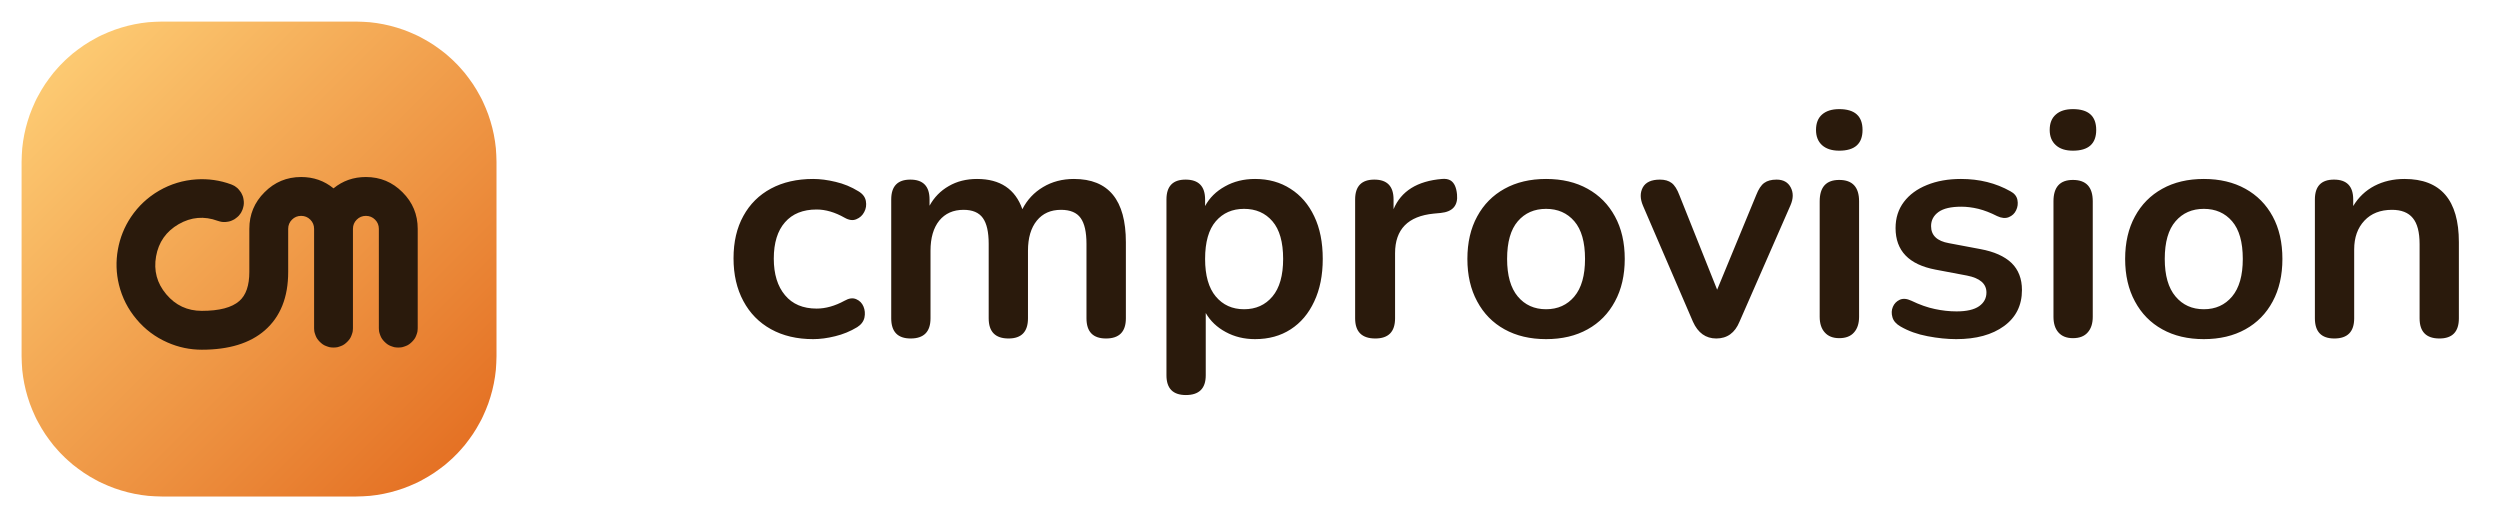
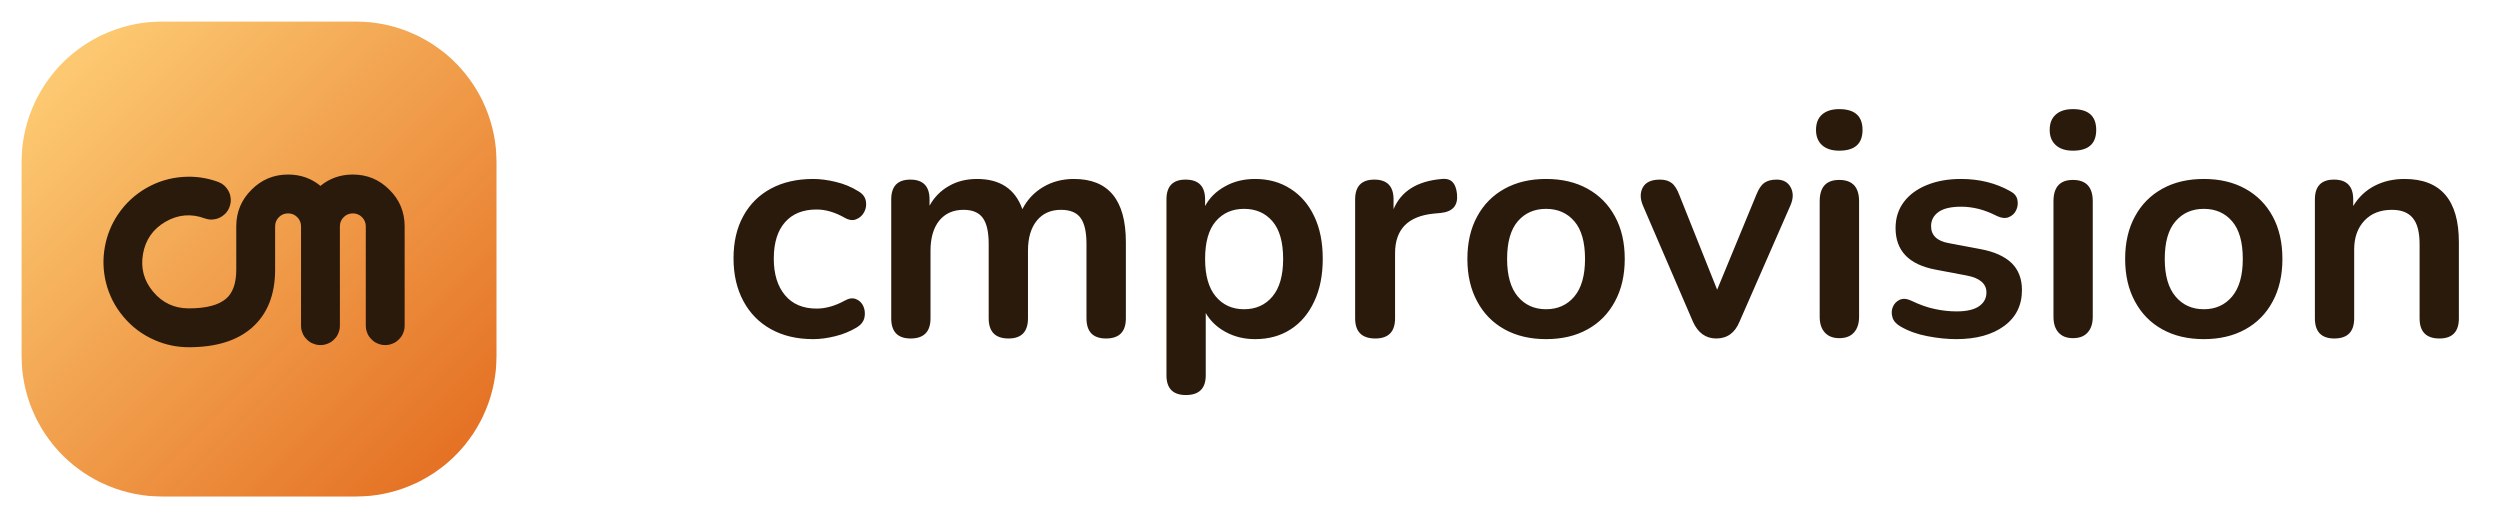
<svg xmlns="http://www.w3.org/2000/svg" viewBox="0 0 231.62 48" role="img" aria-label="cmprovision">
  <defs>
    <linearGradient id="cmp-tile" x1="0" y1="0" x2="1" y2="1">
      <stop offset="0" stop-color="#ffd37a" />
      <stop offset="1" stop-color="#e2681c" />
    </linearGradient>
  </defs>
  <path fill-rule="nonzero" d="M2 33L2 15Q2 14.68 2.02 14.36Q2.03 14.04 2.06 13.73Q2.09 13.41 2.14 13.09Q2.19 12.78 2.25 12.46Q2.31 12.15 2.39 11.84Q2.47 11.53 2.56 11.23Q2.65 10.92 2.76 10.62Q2.87 10.32 2.99 10.03Q3.11 9.73 3.25 9.44Q3.38 9.15 3.54 8.87Q3.69 8.59 3.85 8.32Q4.01 8.04 4.19 7.78Q4.37 7.51 4.56 7.26Q4.75 7 4.95 6.75Q5.15 6.51 5.37 6.27Q5.58 6.03 5.81 5.81Q6.03 5.58 6.27 5.37Q6.51 5.15 6.75 4.95Q7 4.75 7.26 4.56Q7.51 4.37 7.78 4.19Q8.04 4.01 8.32 3.85Q8.59 3.69 8.87 3.54Q9.15 3.38 9.44 3.25Q9.73 3.11 10.03 2.99Q10.32 2.87 10.62 2.76Q10.92 2.65 11.23 2.56Q11.53 2.47 11.84 2.39Q12.15 2.31 12.46 2.25Q12.78 2.19 13.09 2.14Q13.41 2.09 13.73 2.06Q14.04 2.03 14.36 2.02Q14.68 2 15 2L33 2Q33.32 2 33.64 2.02Q33.96 2.03 34.27 2.06Q34.59 2.09 34.91 2.14Q35.22 2.19 35.54 2.25Q35.85 2.31 36.16 2.39Q36.47 2.47 36.77 2.56Q37.08 2.65 37.38 2.76Q37.68 2.87 37.97 2.99Q38.27 3.11 38.56 3.25Q38.85 3.38 39.13 3.54Q39.41 3.69 39.68 3.85Q39.96 4.01 40.22 4.19Q40.49 4.37 40.74 4.56Q41 4.75 41.25 4.95Q41.49 5.15 41.73 5.37Q41.97 5.58 42.19 5.81Q42.42 6.03 42.63 6.27Q42.85 6.51 43.05 6.75Q43.25 7 43.44 7.26Q43.63 7.51 43.81 7.78Q43.99 8.04 44.15 8.32Q44.31 8.59 44.46 8.87Q44.62 9.15 44.75 9.44Q44.89 9.73 45.01 10.03Q45.13 10.32 45.24 10.62Q45.35 10.92 45.44 11.23Q45.53 11.53 45.61 11.84Q45.69 12.15 45.75 12.46Q45.81 12.78 45.86 13.09Q45.91 13.41 45.94 13.73Q45.97 14.04 45.98 14.36Q46 14.68 46 15L46 33Q46 33.32 45.98 33.64Q45.97 33.96 45.94 34.27Q45.91 34.59 45.86 34.91Q45.81 35.22 45.75 35.54Q45.69 35.85 45.61 36.16Q45.53 36.47 45.44 36.77Q45.35 37.08 45.24 37.38Q45.13 37.68 45.01 37.97Q44.89 38.27 44.75 38.56Q44.62 38.85 44.46 39.13Q44.31 39.41 44.15 39.68Q43.99 39.96 43.81 40.22Q43.63 40.49 43.44 40.74Q43.25 41 43.05 41.25Q42.85 41.49 42.63 41.73Q42.42 41.97 42.19 42.19Q41.97 42.42 41.73 42.63Q41.49 42.85 41.25 43.05Q41 43.25 40.74 43.44Q40.49 43.63 40.22 43.81Q39.96 43.99 39.68 44.15Q39.41 44.31 39.13 44.46Q38.85 44.62 38.56 44.75Q38.27 44.89 37.97 45.01Q37.68 45.13 37.38 45.24Q37.08 45.35 36.77 45.44Q36.47 45.53 36.16 45.61Q35.85 45.69 35.54 45.75Q35.22 45.81 34.91 45.86Q34.59 45.91 34.27 45.94Q33.96 45.97 33.64 45.98Q33.32 46 33 46L15 46Q14.68 46 14.36 45.98Q14.04 45.97 13.73 45.94Q13.41 45.91 13.09 45.86Q12.78 45.81 12.46 45.75Q12.15 45.69 11.84 45.61Q11.53 45.53 11.23 45.44Q10.92 45.35 10.62 45.24Q10.32 45.13 10.03 45.01Q9.73 44.89 9.44 44.75Q9.15 44.62 8.87 44.46Q8.59 44.31 8.32 44.15Q8.04 43.99 7.78 43.81Q7.51 43.63 7.26 43.44Q7 43.25 6.75 43.05Q6.51 42.85 6.27 42.63Q6.03 42.42 5.81 42.19Q5.58 41.97 5.37 41.73Q5.15 41.49 4.95 41.25Q4.75 41 4.56 40.74Q4.37 40.49 4.19 40.22Q4.01 39.96 3.85 39.68Q3.69 39.41 3.54 39.13Q3.38 38.85 3.25 38.56Q3.11 38.27 2.99 37.97Q2.87 37.68 2.76 37.38Q2.65 37.08 2.56 36.77Q2.47 36.47 2.39 36.16Q2.31 35.85 2.25 35.54Q2.19 35.22 2.14 34.91Q2.09 34.59 2.06 34.27Q2.03 33.96 2.02 33.64Q2 33.32 2 33Z" fill="url(#cmp-tile)" />
-   <path fill-rule="evenodd" d="M16.55 20.77Q18.29 19.77 20.17 20.46Q20.26 20.49 20.34 20.51Q20.43 20.54 20.51 20.55Q20.6 20.56 20.69 20.57Q20.78 20.57 20.87 20.57Q20.96 20.56 21.04 20.55Q21.13 20.54 21.22 20.52Q21.3 20.5 21.39 20.47Q21.47 20.44 21.55 20.4Q21.63 20.36 21.71 20.32Q21.78 20.27 21.85 20.22Q21.92 20.17 21.99 20.11Q22.06 20.05 22.12 19.99Q22.18 19.92 22.23 19.85Q22.28 19.78 22.33 19.71Q22.37 19.63 22.41 19.55Q22.45 19.47 22.48 19.39Q22.51 19.3 22.53 19.22Q22.56 19.13 22.57 19.05Q22.58 18.96 22.59 18.87Q22.59 18.78 22.59 18.69Q22.58 18.6 22.57 18.52Q22.56 18.43 22.54 18.34Q22.52 18.26 22.49 18.17Q22.46 18.09 22.42 18.01Q22.38 17.93 22.34 17.85Q22.29 17.78 22.24 17.71Q22.19 17.64 22.13 17.57Q22.07 17.5 22.01 17.44Q21.94 17.38 21.87 17.33Q21.8 17.28 21.73 17.23Q21.65 17.19 21.57 17.15Q21.49 17.11 21.41 17.08Q19.85 16.51 18.19 16.62Q16.35 16.74 14.75 17.66Q13.16 18.58 12.13 20.11Q11.21 21.49 10.92 23.13Q10.63 24.76 11.02 26.38Q11.46 28.17 12.65 29.58Q13.83 30.99 15.52 31.73Q17.04 32.4 18.7 32.4Q22.47 32.4 24.53 30.61Q26.7 28.72 26.7 25.2L26.7 21.2Q26.7 20.7 27.05 20.35Q27.4 20 27.9 20Q28.4 20 28.75 20.35Q29.1 20.7 29.1 21.2L29.1 30.4Q29.1 30.49 29.11 30.58Q29.12 30.66 29.13 30.75Q29.15 30.84 29.18 30.92Q29.2 31.01 29.24 31.09Q29.27 31.17 29.31 31.25Q29.35 31.33 29.4 31.4Q29.45 31.47 29.51 31.54Q29.56 31.61 29.63 31.67Q29.69 31.74 29.76 31.79Q29.83 31.85 29.9 31.9Q29.97 31.95 30.05 31.99Q30.13 32.03 30.21 32.06Q30.29 32.1 30.38 32.12Q30.46 32.15 30.55 32.17Q30.64 32.18 30.72 32.19Q30.81 32.2 30.9 32.2Q30.99 32.2 31.08 32.19Q31.16 32.18 31.25 32.17Q31.34 32.15 31.42 32.12Q31.51 32.1 31.59 32.06Q31.67 32.03 31.75 31.99Q31.83 31.95 31.9 31.9Q31.97 31.85 32.04 31.79Q32.11 31.74 32.17 31.67Q32.24 31.61 32.29 31.54Q32.35 31.47 32.4 31.4Q32.45 31.33 32.49 31.25Q32.53 31.17 32.56 31.09Q32.6 31.01 32.62 30.92Q32.65 30.84 32.67 30.75Q32.68 30.66 32.69 30.58Q32.7 30.49 32.7 30.4L32.7 21.2Q32.7 20.7 33.05 20.35Q33.4 20 33.9 20Q34.4 20 34.75 20.35Q35.1 20.7 35.1 21.2L35.1 30.4Q35.1 30.49 35.11 30.58Q35.12 30.66 35.13 30.75Q35.15 30.84 35.18 30.92Q35.2 31.01 35.24 31.09Q35.27 31.17 35.31 31.25Q35.35 31.33 35.4 31.4Q35.45 31.47 35.51 31.54Q35.56 31.61 35.63 31.67Q35.69 31.74 35.76 31.79Q35.83 31.85 35.9 31.9Q35.97 31.95 36.05 31.99Q36.13 32.03 36.21 32.06Q36.29 32.1 36.38 32.12Q36.46 32.15 36.55 32.17Q36.64 32.18 36.72 32.19Q36.81 32.2 36.9 32.2Q36.99 32.2 37.08 32.19Q37.16 32.18 37.25 32.17Q37.34 32.15 37.42 32.12Q37.51 32.1 37.59 32.06Q37.67 32.03 37.75 31.99Q37.83 31.95 37.9 31.9Q37.97 31.85 38.04 31.79Q38.11 31.74 38.17 31.67Q38.24 31.61 38.29 31.54Q38.35 31.47 38.4 31.4Q38.45 31.33 38.49 31.25Q38.53 31.17 38.56 31.09Q38.6 31.01 38.62 30.92Q38.65 30.84 38.67 30.75Q38.68 30.66 38.69 30.58Q38.7 30.49 38.7 30.4L38.7 21.2Q38.7 19.21 37.29 17.81Q35.89 16.4 33.9 16.4Q32.18 16.4 30.9 17.45Q29.62 16.4 27.9 16.4Q25.91 16.4 24.51 17.81Q23.1 19.21 23.1 21.2L23.1 25.2Q23.1 27.08 22.17 27.89Q21.13 28.8 18.7 28.8Q16.69 28.8 15.4 27.26Q14.11 25.73 14.46 23.75Q14.81 21.78 16.55 20.77Z" fill="#2a1a0c" />
+   <path fill-rule="evenodd" d="M15.34 20.54Q17.08 19.54 18.96 20.23Q19.05 20.26 19.13 20.28Q19.22 20.31 19.3 20.32Q19.39 20.33 19.48 20.34Q19.57 20.34 19.66 20.34Q19.75 20.33 19.83 20.32Q19.92 20.31 20.01 20.29Q20.09 20.27 20.18 20.24Q20.26 20.21 20.34 20.17Q20.42 20.13 20.5 20.09Q20.57 20.04 20.64 19.99Q20.71 19.94 20.78 19.88Q20.85 19.82 20.91 19.76Q20.97 19.69 21.02 19.62Q21.07 19.55 21.12 19.48Q21.16 19.4 21.2 19.32Q21.24 19.24 21.27 19.16Q21.3 19.07 21.32 18.99Q21.35 18.9 21.36 18.82Q21.37 18.73 21.38 18.64Q21.38 18.55 21.38 18.46Q21.37 18.37 21.36 18.29Q21.35 18.2 21.33 18.11Q21.31 18.03 21.28 17.94Q21.25 17.86 21.21 17.78Q21.17 17.7 21.13 17.62Q21.08 17.55 21.03 17.48Q20.98 17.41 20.92 17.34Q20.86 17.27 20.8 17.21Q20.73 17.15 20.66 17.1Q20.59 17.05 20.52 17Q20.44 16.96 20.36 16.92Q20.28 16.88 20.2 16.85Q18.64 16.28 16.98 16.39Q15.14 16.51 13.54 17.43Q11.95 18.35 10.92 19.88Q10 21.26 9.71 22.9Q9.42 24.53 9.81 26.15Q10.25 27.94 11.44 29.35Q12.62 30.76 14.31 31.5Q15.83 32.17 17.49 32.17Q21.26 32.17 23.32 30.38Q25.49 28.49 25.49 24.97L25.49 20.97Q25.49 20.47 25.84 20.12Q26.19 19.77 26.69 19.77Q27.19 19.77 27.54 20.12Q27.89 20.47 27.89 20.97L27.89 20.97L27.89 30.17Q27.89 30.26 27.9 30.35Q27.91 30.43 27.92 30.52Q27.94 30.61 27.97 30.69Q27.99 30.78 28.03 30.86Q28.06 30.94 28.1 31.02Q28.14 31.1 28.19 31.17Q28.24 31.24 28.3 31.31Q28.35 31.38 28.42 31.44Q28.48 31.51 28.55 31.56Q28.62 31.62 28.69 31.67Q28.76 31.72 28.84 31.76Q28.92 31.8 29 31.83Q29.08 31.87 29.17 31.89Q29.25 31.92 29.34 31.94Q29.43 31.95 29.51 31.96Q29.6 31.97 29.69 31.97Q29.78 31.97 29.87 31.96Q29.95 31.95 30.04 31.94Q30.13 31.92 30.21 31.89Q30.3 31.87 30.38 31.83Q30.46 31.8 30.54 31.76Q30.62 31.72 30.69 31.67Q30.76 31.62 30.83 31.56Q30.9 31.51 30.96 31.44Q31.03 31.38 31.08 31.31Q31.14 31.24 31.19 31.17Q31.24 31.1 31.28 31.02Q31.32 30.94 31.35 30.86Q31.39 30.78 31.41 30.69Q31.44 30.61 31.46 30.52Q31.47 30.43 31.48 30.35Q31.49 30.26 31.49 30.17L31.49 20.97Q31.49 20.47 31.84 20.12Q32.19 19.77 32.69 19.77Q33.19 19.77 33.54 20.12Q33.89 20.48 33.89 20.97L33.89 30.17Q33.89 30.26 33.9 30.35Q33.91 30.43 33.92 30.52Q33.94 30.61 33.97 30.69Q33.99 30.78 34.03 30.86Q34.06 30.94 34.1 31.02Q34.14 31.1 34.19 31.17Q34.24 31.24 34.3 31.31Q34.35 31.38 34.42 31.44Q34.48 31.51 34.55 31.56Q34.62 31.62 34.69 31.67Q34.76 31.72 34.84 31.76Q34.92 31.8 35 31.83Q35.08 31.87 35.17 31.89Q35.25 31.92 35.34 31.94Q35.43 31.95 35.51 31.96Q35.6 31.97 35.69 31.97Q35.78 31.97 35.87 31.96Q35.95 31.95 36.04 31.94Q36.13 31.92 36.21 31.89Q36.3 31.87 36.38 31.83Q36.46 31.8 36.54 31.76Q36.62 31.72 36.69 31.67Q36.76 31.62 36.83 31.56Q36.9 31.51 36.96 31.44Q37.03 31.38 37.08 31.31Q37.14 31.24 37.19 31.17Q37.24 31.1 37.28 31.02Q37.32 30.94 37.35 30.86Q37.39 30.78 37.41 30.69Q37.44 30.61 37.46 30.52Q37.47 30.43 37.48 30.35Q37.49 30.26 37.49 30.17L37.49 20.97Q37.49 18.98 36.08 17.58Q34.68 16.17 32.69 16.17Q30.97 16.17 29.69 17.22Q28.41 16.17 26.69 16.17Q24.7 16.17 23.3 17.58Q21.89 18.98 21.89 20.97L21.89 24.97Q21.89 26.85 20.96 27.66Q19.92 28.57 17.49 28.57Q15.48 28.57 14.19 27.03Q12.9 25.5 13.25 23.52Q13.6 21.55 15.34 20.54Z" fill="#2a1a0c" />
  <path fill-rule="evenodd" d="M168.81 13.45Q169.38 13.96 170.4 13.96Q172.56 13.96 172.56 12.04Q172.56 10.11 170.4 10.11Q169.38 10.11 168.81 10.61Q168.25 11.1 168.25 12.04Q168.25 12.94 168.81 13.45ZM190.47 13.45Q191.03 13.96 192.05 13.96Q194.21 13.96 194.21 12.04Q194.21 10.11 192.05 10.11Q191.03 10.11 190.47 10.61Q189.9 11.1 189.9 12.04Q189.9 12.94 190.47 13.45ZM125.55 29.49Q125.55 31.36 127.42 31.36Q129.25 31.36 129.25 29.49L129.25 23.46Q129.25 20.14 132.84 19.79L133.48 19.73Q135.14 19.56 134.99 18.01Q134.9 17.05 134.41 16.73Q134.09 16.53 133.59 16.58Q130.16 16.87 129.11 19.38L129.11 18.48Q129.11 16.64 127.33 16.64Q125.55 16.64 125.55 18.48L125.55 29.49ZM71.43 30.5Q73.09 31.42 75.34 31.42Q76.3 31.42 77.38 31.15Q78.46 30.89 79.42 30.31Q79.97 29.96 80.09 29.42Q80.2 28.88 80 28.4Q79.8 27.92 79.33 27.72Q78.86 27.51 78.25 27.86Q76.91 28.59 75.66 28.59Q73.76 28.59 72.73 27.35Q71.69 26.11 71.69 23.96Q71.69 21.77 72.73 20.59Q73.76 19.41 75.66 19.41Q76.91 19.41 78.25 20.17Q78.86 20.52 79.34 20.31Q79.83 20.11 80.07 19.64Q80.32 19.18 80.22 18.62Q80.12 18.07 79.53 17.72Q78.54 17.11 77.42 16.85Q76.3 16.58 75.34 16.58Q73.09 16.58 71.43 17.47Q69.77 18.36 68.87 20.01Q67.96 21.65 67.96 23.93Q67.96 26.2 68.87 27.89Q69.77 29.58 71.43 30.5ZM82.57 29.49Q82.57 31.36 84.37 31.36Q86.21 31.36 86.21 29.49L86.21 23.23Q86.21 21.45 87.02 20.44Q87.84 19.44 89.27 19.44Q90.52 19.44 91.06 20.2Q91.6 20.95 91.6 22.59L91.6 29.49Q91.6 31.36 93.44 31.36Q95.24 31.36 95.24 29.49L95.24 23.23Q95.24 21.45 96.06 20.44Q96.87 19.44 98.3 19.44Q99.58 19.44 100.12 20.2Q100.66 20.95 100.66 22.59L100.66 29.49Q100.66 31.36 102.47 31.36Q104.31 31.36 104.31 29.49L104.31 22.44Q104.31 16.58 99.5 16.58Q97.89 16.58 96.64 17.33Q95.39 18.07 94.72 19.38Q93.73 16.58 90.52 16.58Q89.03 16.58 87.9 17.24Q86.76 17.89 86.12 19.06L86.12 18.48Q86.12 16.64 84.34 16.64Q82.57 16.64 82.57 18.48L82.57 29.49ZM108.07 34.77Q108.07 36.6 109.87 36.6Q111.71 36.6 111.71 34.77L111.71 29Q112.35 30.11 113.56 30.76Q114.77 31.42 116.28 31.42Q118.18 31.42 119.58 30.51Q120.98 29.61 121.76 27.93Q122.55 26.26 122.55 23.99Q122.55 21.68 121.76 20.04Q120.98 18.39 119.56 17.49Q118.15 16.58 116.28 16.58Q114.71 16.58 113.49 17.27Q112.26 17.95 111.65 19.09L111.65 18.48Q111.65 16.64 109.84 16.64Q108.07 16.64 108.07 18.48L108.07 34.77ZM139.39 30.51Q141.03 31.42 143.24 31.42Q145.46 31.42 147.09 30.51Q148.72 29.61 149.62 27.93Q150.53 26.26 150.53 23.99Q150.53 21.71 149.62 20.05Q148.72 18.39 147.09 17.49Q145.46 16.58 143.24 16.58Q141.03 16.58 139.39 17.49Q137.76 18.39 136.86 20.05Q135.95 21.71 135.95 23.99Q135.95 26.26 136.86 27.93Q137.76 29.61 139.39 30.51ZM178.59 31.15Q179.99 31.42 181.24 31.42Q184.01 31.42 185.67 30.21Q187.33 29 187.33 26.87Q187.33 25.3 186.36 24.36Q185.38 23.43 183.49 23.08L180.57 22.53Q178.91 22.24 178.91 20.95Q178.91 20.14 179.6 19.64Q180.28 19.15 181.71 19.15Q182.47 19.15 183.3 19.35Q184.13 19.56 185.03 20.02Q185.64 20.31 186.11 20.12Q186.58 19.93 186.79 19.48Q187.01 19.03 186.91 18.52Q186.81 18.01 186.26 17.72Q184.24 16.58 181.68 16.58Q179.9 16.58 178.53 17.14Q177.16 17.69 176.39 18.71Q175.62 19.73 175.62 21.13Q175.62 24.28 179.32 24.98L182.23 25.53Q184.04 25.88 184.04 27.1Q184.04 27.89 183.36 28.37Q182.67 28.85 181.27 28.85Q180.28 28.85 179.26 28.63Q178.24 28.42 177.08 27.86Q176.46 27.57 176.01 27.77Q175.56 27.98 175.37 28.43Q175.18 28.88 175.33 29.39Q175.47 29.9 176.08 30.25Q177.19 30.89 178.59 31.15ZM200.33 30.51Q201.96 31.42 204.18 31.42Q206.39 31.42 208.03 30.51Q209.66 29.61 210.56 27.93Q211.46 26.26 211.46 23.99Q211.46 21.71 210.56 20.05Q209.66 18.39 208.03 17.49Q206.39 16.58 204.18 16.58Q201.96 16.58 200.33 17.49Q198.7 18.39 197.8 20.05Q196.89 21.71 196.89 23.99Q196.89 26.26 197.8 27.93Q198.7 29.61 200.33 30.51ZM214.47 29.49Q214.47 31.36 216.27 31.36Q218.11 31.36 218.11 29.49L218.11 23.11Q218.11 21.45 219.06 20.44Q220 19.44 221.61 19.44Q222.92 19.44 223.54 20.2Q224.17 20.95 224.17 22.62L224.17 29.49Q224.17 31.36 226.01 31.36Q227.81 31.36 227.81 29.49L227.81 22.44Q227.81 16.58 222.77 16.58Q221.23 16.58 219.99 17.22Q218.75 17.87 218.02 19.09L218.02 18.48Q218.02 16.64 216.24 16.64Q214.47 16.64 214.47 18.48L214.47 29.49ZM156.85 29.81Q157.55 31.36 159.01 31.36Q160.52 31.36 161.16 29.81L165.88 19.03Q166.29 18.1 165.91 17.37Q165.53 16.64 164.6 16.64Q163.87 16.64 163.45 16.95Q163.03 17.25 162.71 18.07L159.09 26.84L155.6 18.1Q155.28 17.25 154.87 16.95Q154.46 16.64 153.79 16.64Q152.6 16.64 152.2 17.37Q151.81 18.1 152.22 19.06L156.85 29.81ZM169.06 30.8Q169.53 31.33 170.4 31.33Q171.31 31.33 171.77 30.8Q172.24 30.28 172.24 29.35L172.24 18.65Q172.24 16.67 170.4 16.67Q168.59 16.67 168.59 18.65L168.59 29.35Q168.59 30.28 169.06 30.8ZM190.71 30.8Q191.18 31.33 192.05 31.33Q192.96 31.33 193.42 30.8Q193.89 30.28 193.89 29.35L193.89 18.65Q193.89 16.67 192.05 16.67Q190.25 16.67 190.25 18.65L190.25 29.35Q190.25 30.28 190.71 30.8ZM117.89 27.47Q116.9 28.65 115.26 28.65Q113.63 28.65 112.64 27.47Q111.65 26.29 111.65 23.99Q111.65 21.65 112.64 20.5Q113.63 19.35 115.26 19.35Q116.9 19.35 117.89 20.5Q118.88 21.65 118.88 23.99Q118.88 26.29 117.89 27.47ZM145.86 27.47Q144.87 28.65 143.24 28.65Q141.61 28.65 140.62 27.47Q139.63 26.29 139.63 23.99Q139.63 21.65 140.62 20.5Q141.61 19.35 143.24 19.35Q144.87 19.35 145.86 20.5Q146.85 21.65 146.85 23.99Q146.85 26.29 145.86 27.47ZM206.8 27.47Q205.81 28.65 204.18 28.65Q202.55 28.65 201.56 27.47Q200.56 26.29 200.56 23.99Q200.56 21.65 201.56 20.5Q202.55 19.35 204.18 19.35Q205.81 19.35 206.8 20.5Q207.79 21.65 207.79 23.99Q207.79 26.29 206.8 27.47Z" fill="#2a1a0c" />
</svg>
